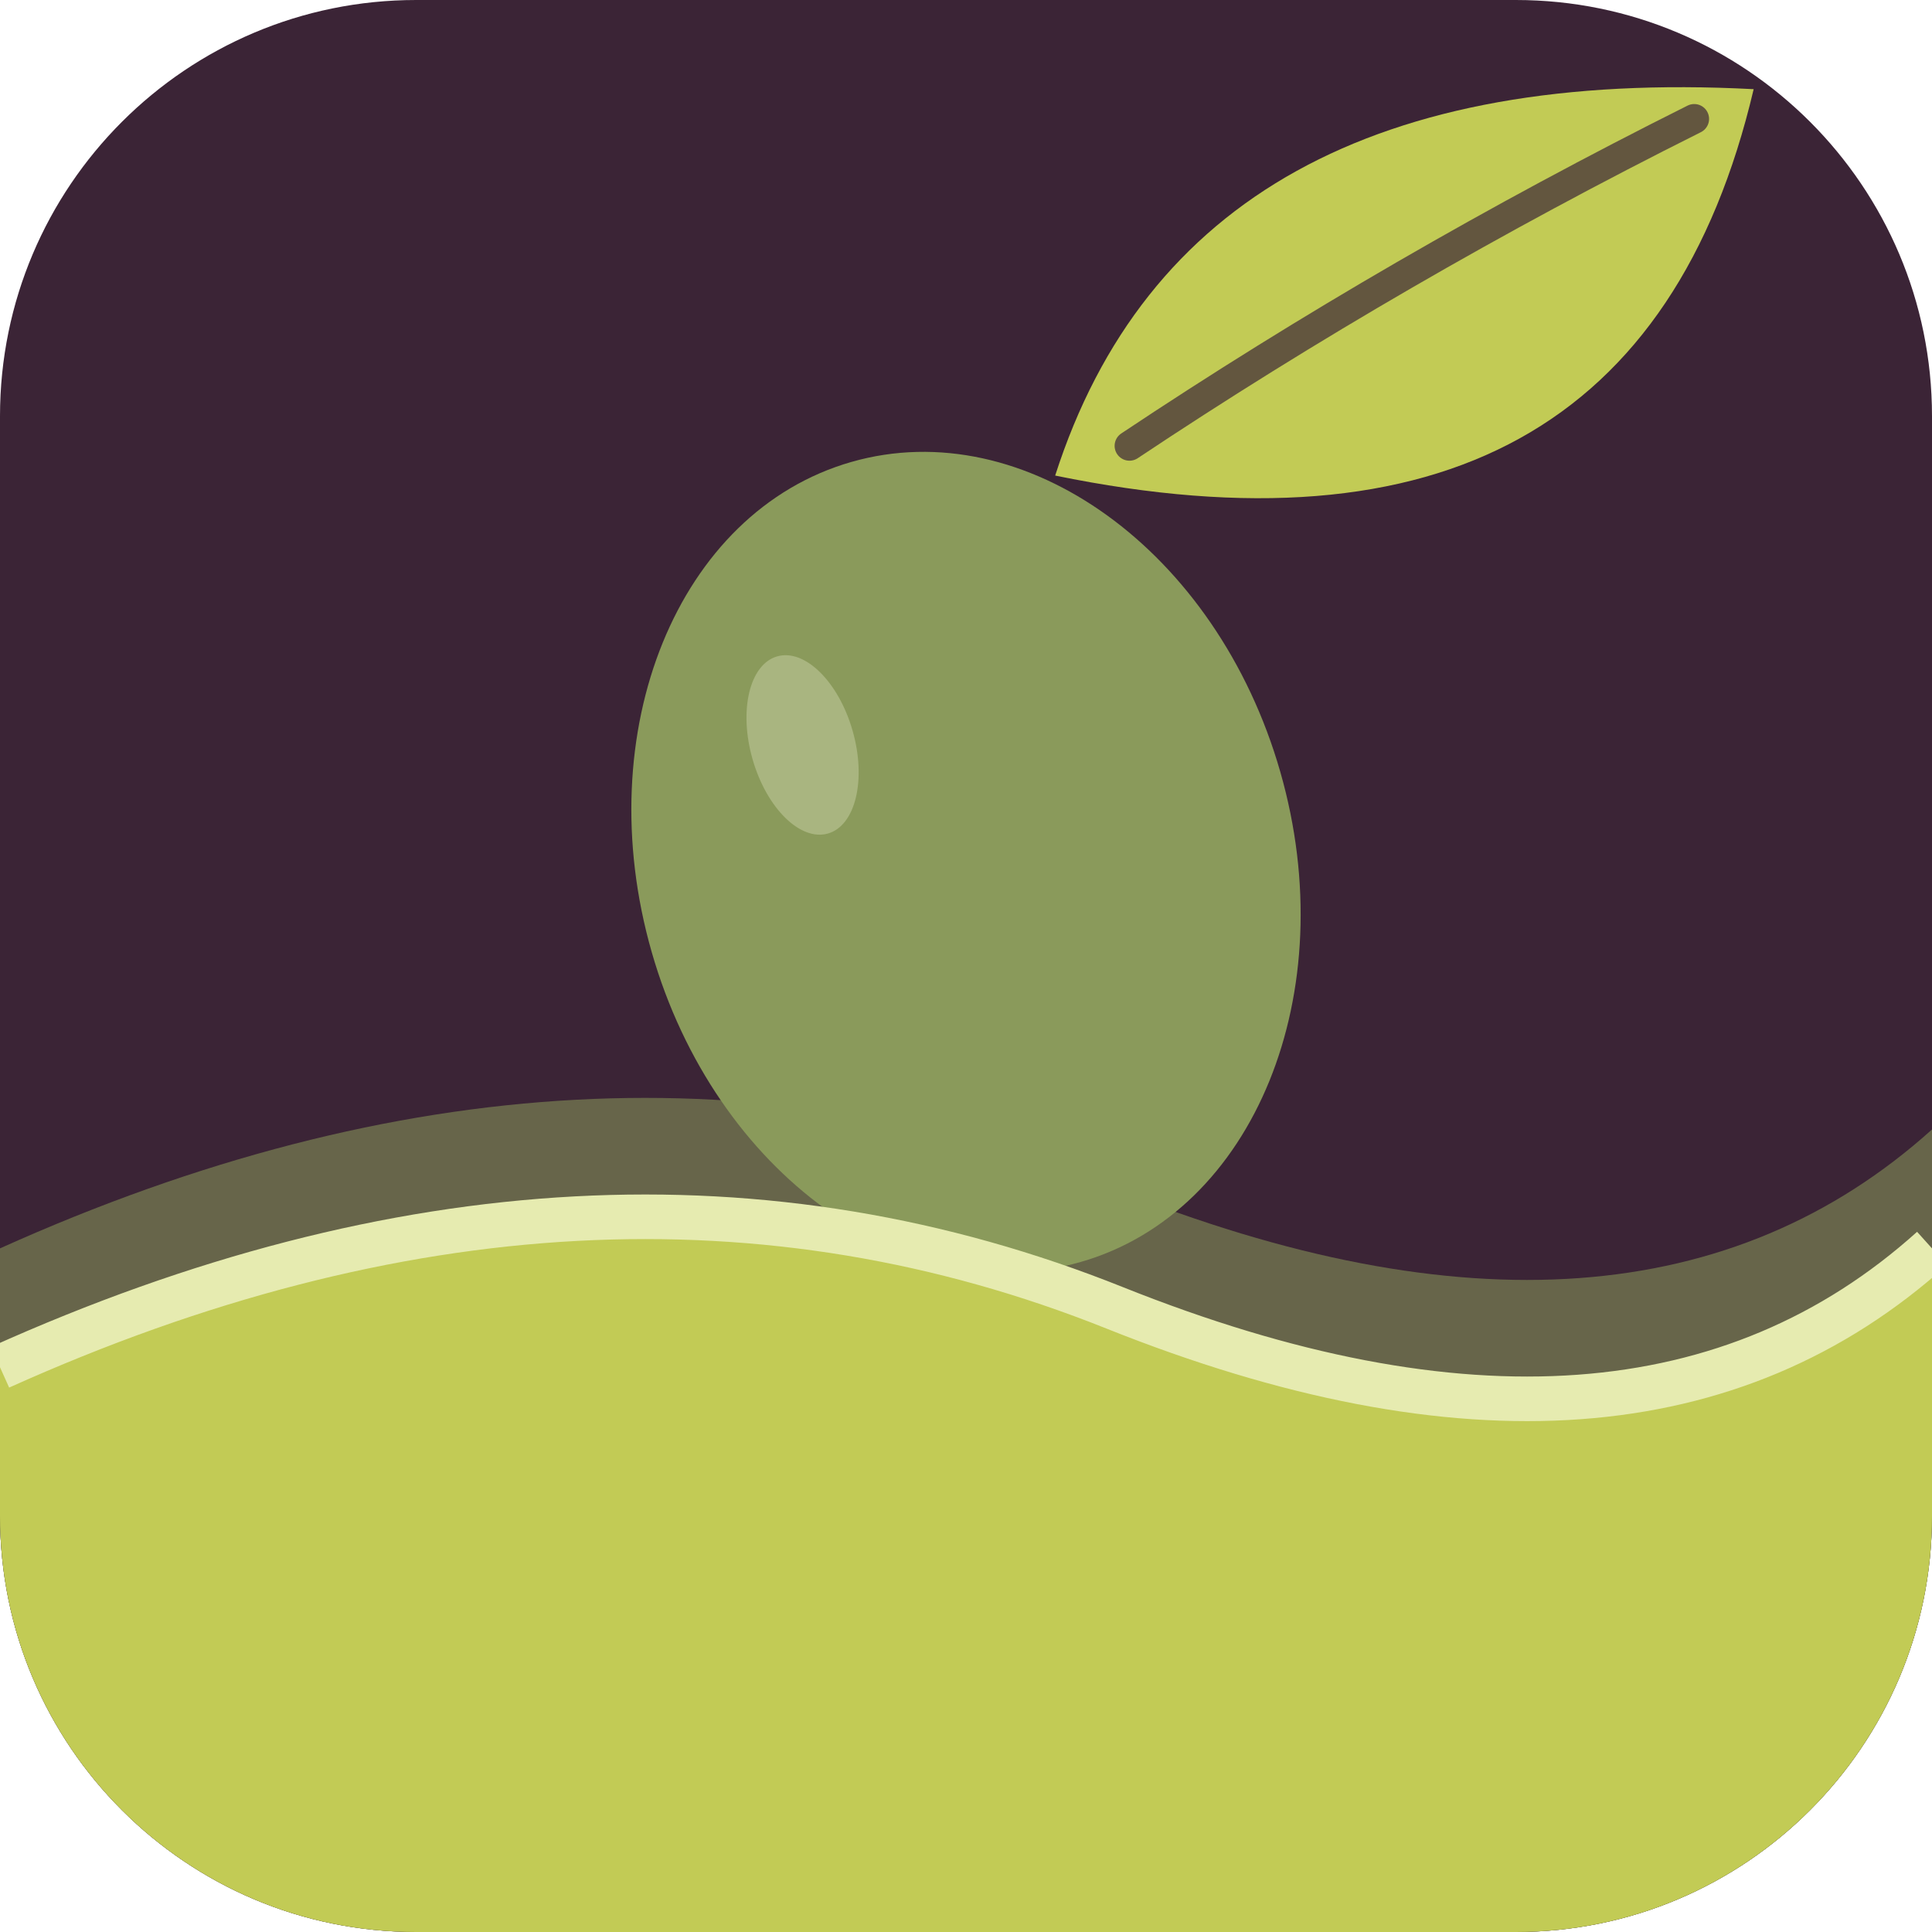
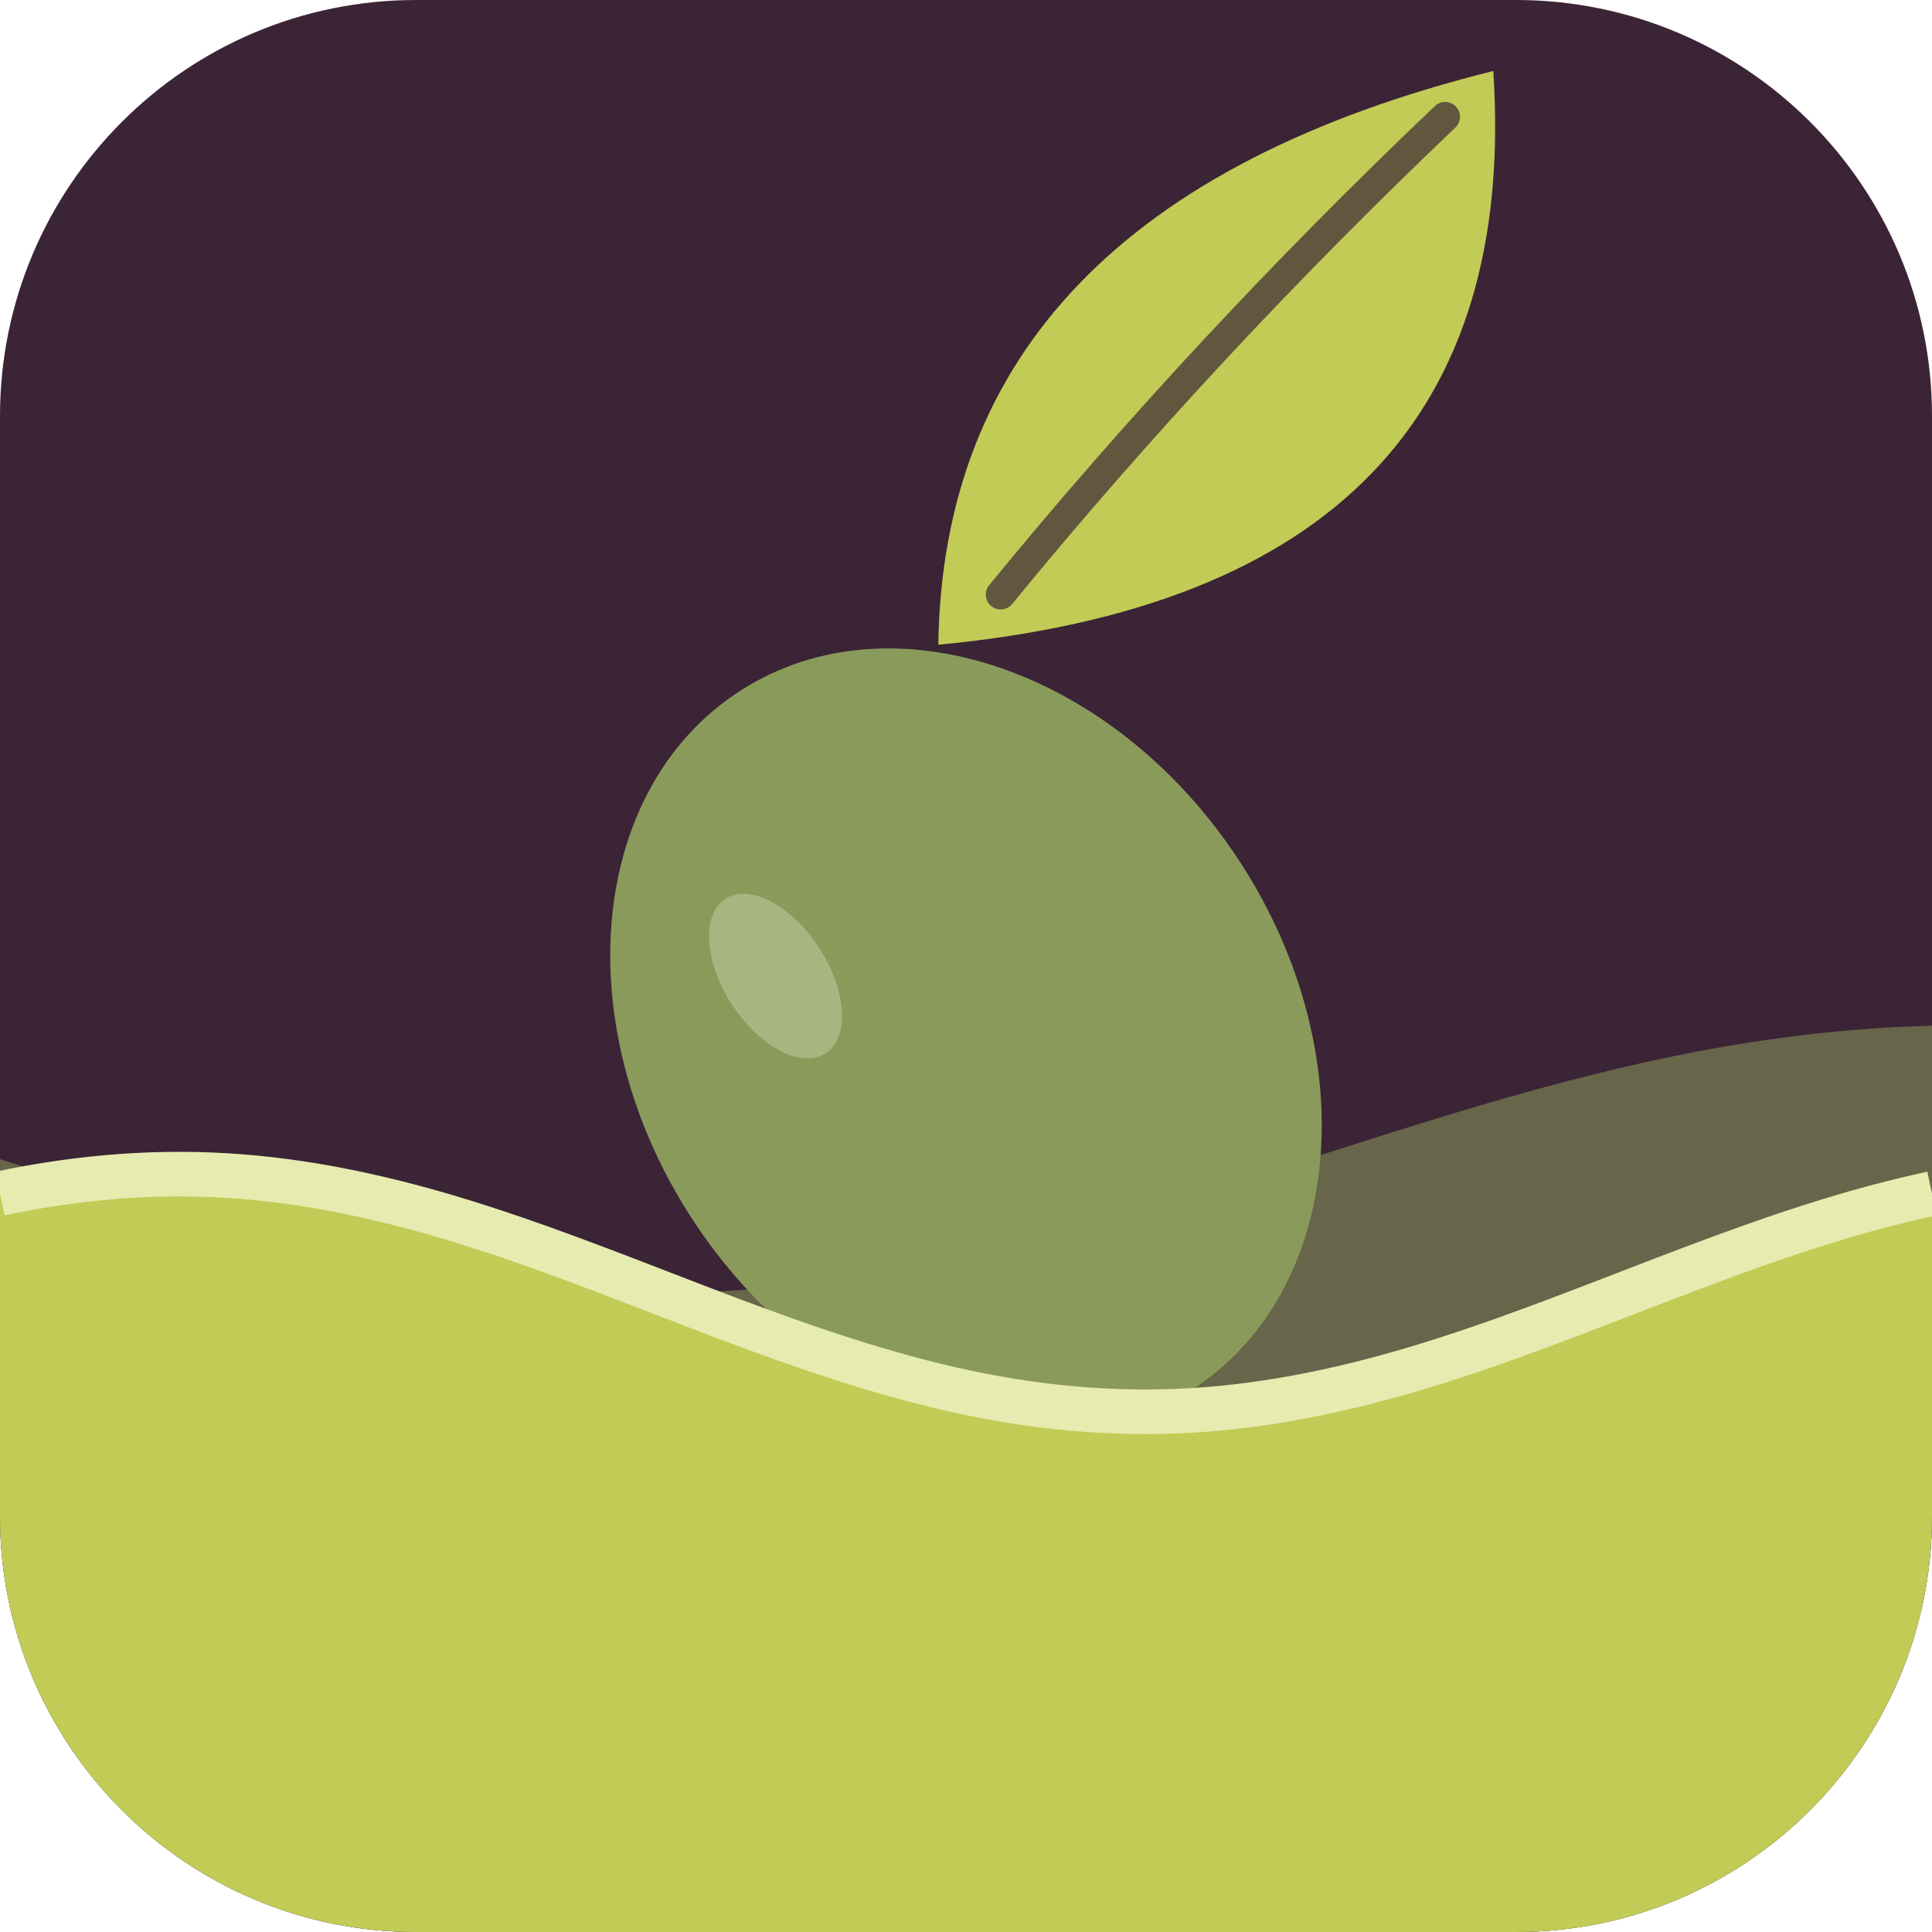
<svg xmlns="http://www.w3.org/2000/svg" width="512" height="512" viewBox="0 0 130 130" role="img" aria-label="Mazono">
  <defs>
    <clipPath id="tile">
      <rect width="130" height="130" rx="28" />
    </clipPath>
  </defs>
  <g clip-path="url(#tile)">
    <rect width="130" height="130" fill="#3B2436" />
  </g>
  <g clip-path="url(#tile)">
-     <path d="M0 84Q40 66 75 80T130 76V130H0Z" fill="#67654A" />
-     <ellipse cx="65" cy="58" rx="22" ry="28" fill="#8A9A5B" transform="rotate(-16 65 58)" />
-     <ellipse cx="56.6" cy="47.4" rx="3.5" ry="6.2" fill="#F2F5D6" opacity="0.3" transform="rotate(-16 65 58)" />
-     <path d="M71 32Q80 4 118 6Q110 40 71 32Z" fill="#C2CB55" />
-     <path d="M76 30Q94 18 114 8" fill="none" stroke="#3B2436" stroke-width="2" stroke-linecap="round" opacity="0.7" />
-     <path d="M0 92Q40 74 75 88T130 84V130H0Z" fill="#C2CB55" />
-     <path d="M0 92Q40 74 75 88T130 84" fill="none" stroke="#E6EBB0" stroke-width="3" />
+     <path d="M0 78.00C5.42 79.74 10.83 81.48 16.25 82.93C21.67 84.39 27.08 85.56 32.50 86.25C37.92 86.95 43.33 87.16 48.75 86.87C54.17 86.58 59.58 85.77 65.00 84.59C70.42 83.40 75.83 81.84 81.25 80.15C86.67 78.46 92.08 76.65 97.50 75.01C102.92 73.36 108.33 71.90 113.75 70.84C119.17 69.79 124.58 69.15 130.00 69.02V130H0Z" fill="#67654A" />
+     <g transform="translate(0 12) rotate(-17 65 58)">
+       <ellipse cx="65" cy="58" rx="22" ry="28" fill="#8A9A5B" transform="rotate(-16 65 58)" />
+       <ellipse cx="56.6" cy="47.4" rx="3.5" ry="6.2" fill="#F2F5D6" opacity="0.3" transform="rotate(-16 65 58)" />
+       <path d="M71 32Q80 4 118 6Q110 40 71 32Z" fill="#C2CB55" />
+       <path d="M76 30Q94 18 114 8" fill="none" stroke="#3B2436" stroke-width="2" stroke-linecap="round" opacity="0.7" />
+     </g>
+     <path d="M0 80.31C5.42 79.16 10.83 78.74 16.25 79.17C21.67 79.60 27.08 80.86 32.50 82.62C37.92 84.37 43.33 86.58 48.75 88.63C54.17 90.68 59.58 92.54 65.00 93.69C70.42 94.84 75.83 95.26 81.25 94.83C86.67 94.40 92.08 93.14 97.50 91.38C102.92 89.63 108.33 87.42 113.75 85.37C119.17 83.32 124.58 81.46 130.00 80.31V130H0Z" fill="#C2CB55" />
+     <path d="M0 80.31C5.42 79.16 10.83 78.74 16.25 79.17C21.67 79.60 27.08 80.86 32.50 82.62C37.92 84.37 43.33 86.58 48.75 88.63C54.17 90.68 59.58 92.54 65.00 93.69C70.42 94.84 75.83 95.26 81.25 94.83C86.67 94.40 92.08 93.14 97.50 91.38C102.92 89.63 108.33 87.42 113.75 85.37C119.17 83.32 124.58 81.46 130.00 80.31" fill="none" stroke="#E6EBB0" stroke-width="3" />
  </g>
</svg>
